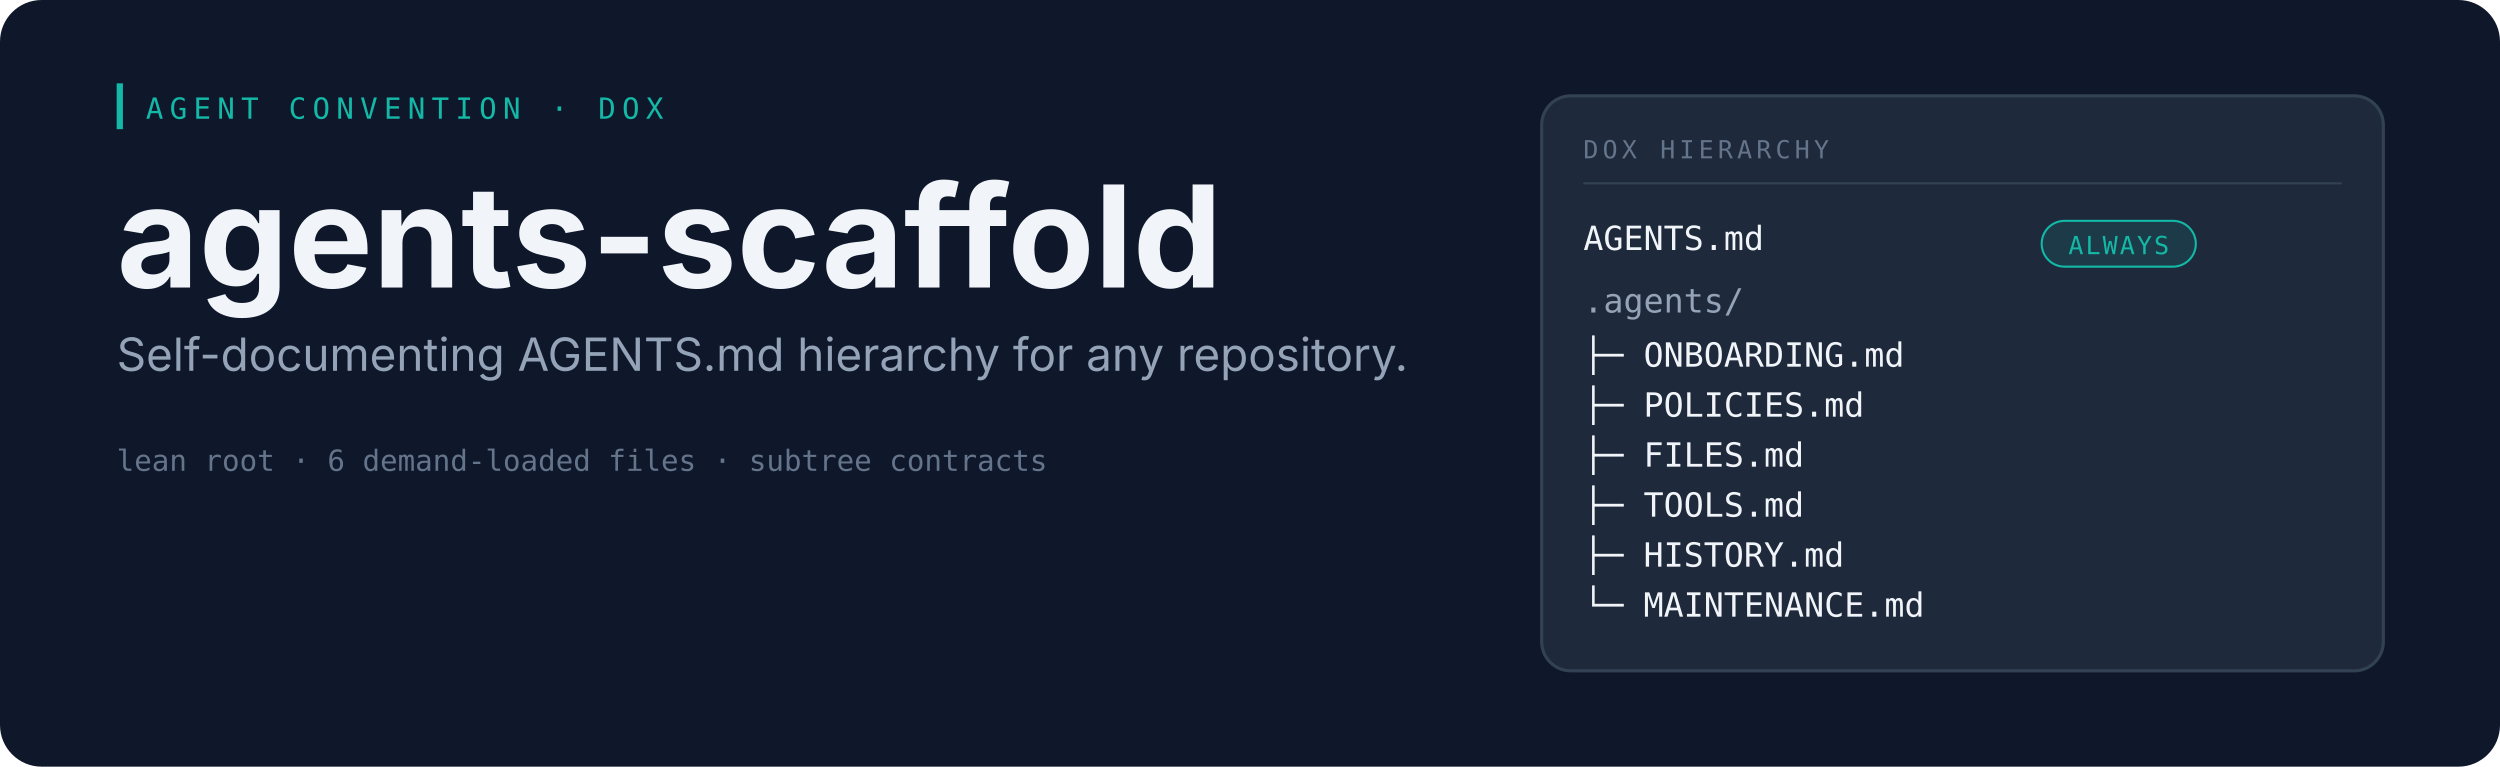
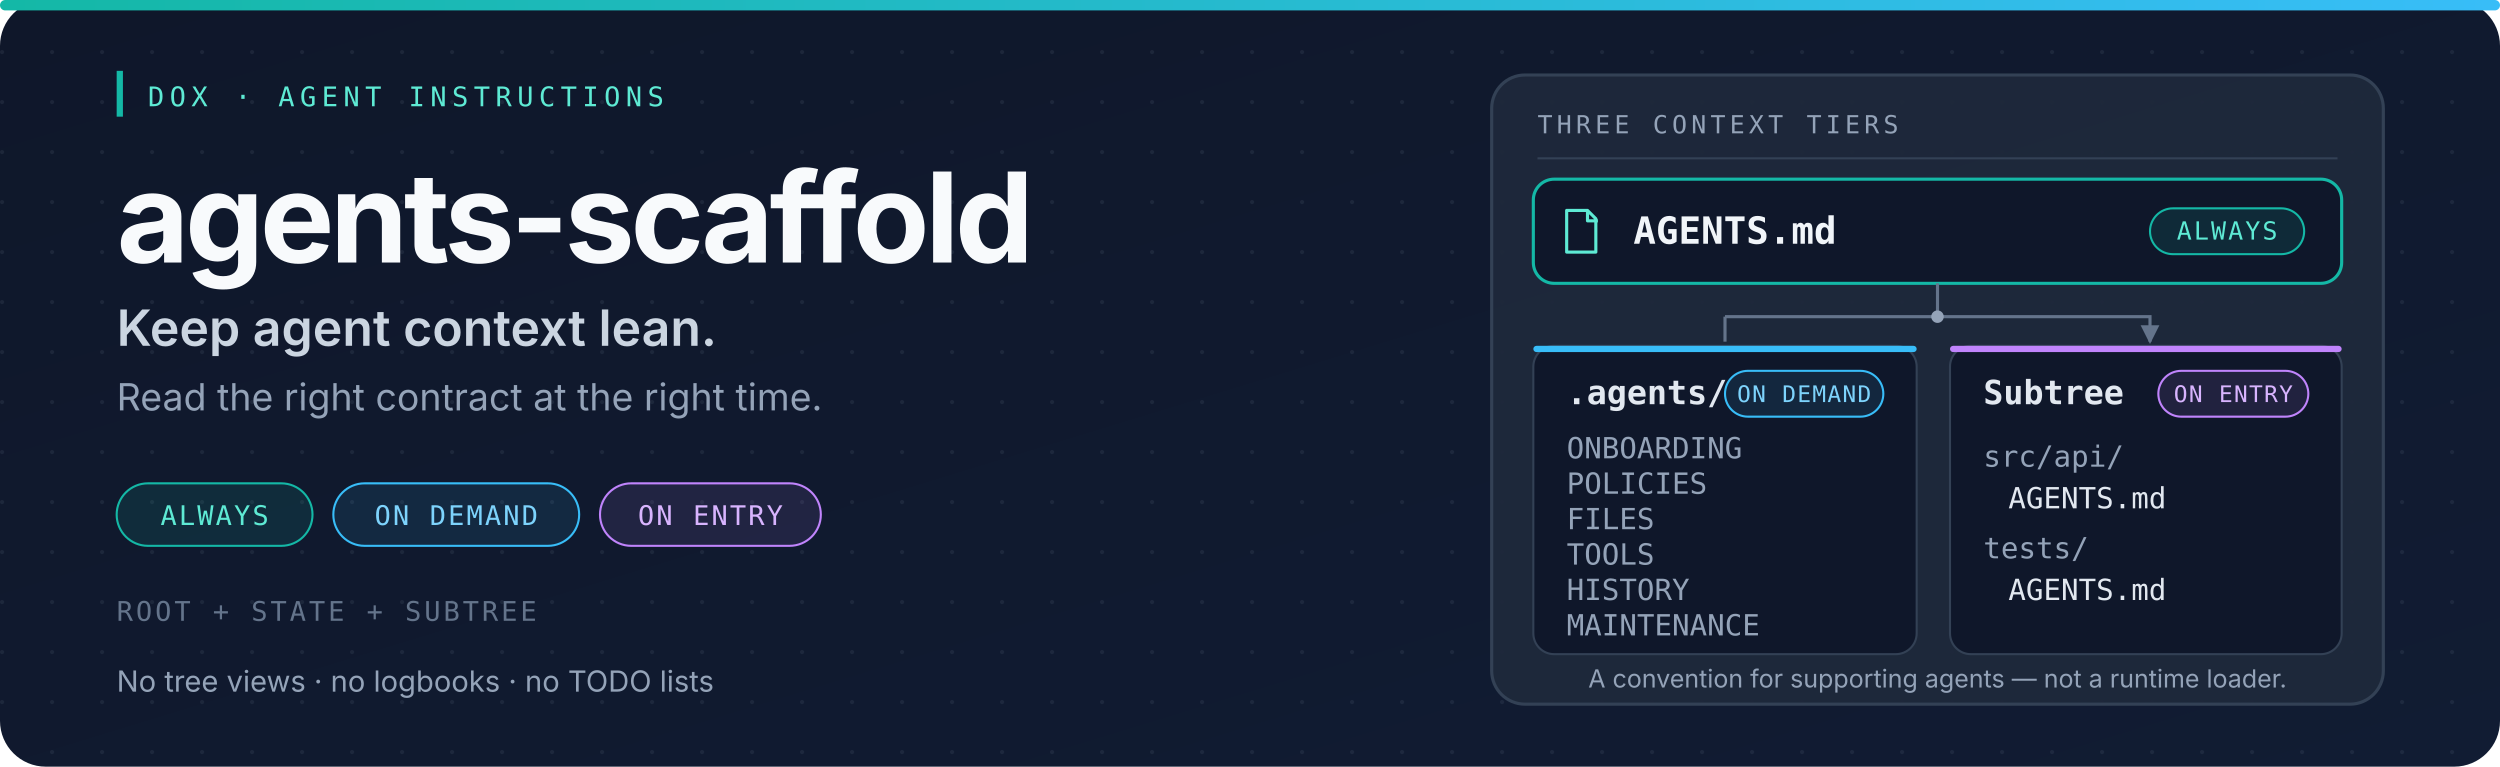
<svg xmlns="http://www.w3.org/2000/svg" width="1200" height="368" viewBox="0 0 1200 368" role="img" aria-labelledby="hero-title hero-desc">
-   <rect width="1200" height="368" rx="20" fill="#0F172A" />
-   <g transform="translate(56 40)">
+   <defs>
+     <linearGradient id="canvas" x1="0" y1="0" x2="1" y2="1">
+       <stop offset="0" stop-color="#0F172A" />
+       <stop offset="1" stop-color="#111C33" />
+     </linearGradient>
+     <linearGradient id="accent" x1="0" y1="0" x2="1" y2="0">
+       <stop offset="0" stop-color="#14B8A6" />
+       <stop offset="1" stop-color="#38BDF8" />
+     </linearGradient>
+     <pattern id="dots" width="24" height="24" patternUnits="userSpaceOnUse">
+       <circle cx="1" cy="1" r="1" fill="#94A3B8" opacity="0.10" />
+     </pattern>
+     <marker id="arrow" viewBox="0 0 8 8" refX="7" refY="4" markerWidth="6" markerHeight="6" orient="auto-start-reverse">
+       <path d="M 0 0 L 8 4 L 0 8 z" fill="#64748B" />
+     </marker>
+   </defs>
+   <rect width="1200" height="368" rx="22" fill="url(#canvas)" />
+   <rect width="1200" height="368" rx="22" fill="url(#dots)" />
+   <rect x="0" y="0" width="1200" height="5" rx="2.5" fill="url(#accent)" />
+   <g transform="translate(56 34)">
    <rect x="0" y="0" width="3" height="22" fill="#14B8A6" />
-     <text x="14" y="17" font-family="ui-monospace, SFMono-Regular, Menlo, Consolas, monospace" font-size="14" letter-spacing="3" fill="#14B8A6">AGENT CONVENTION · DOX</text>
-     <text x="0" y="98" font-family="ui-sans-serif, system-ui, -apple-system, BlinkMacSystemFont, Segoe UI, sans-serif" font-size="68" font-weight="700" fill="#F1F5F9">agents-scaffold</text>
-     <text x="0" y="138" font-family="ui-sans-serif, system-ui, -apple-system, BlinkMacSystemFont, Segoe UI, sans-serif" font-size="22" fill="#94A3B8">Self-documenting AGENTS.md hierarchy for any repository.</text>
-     <text x="0" y="186" font-family="ui-monospace, SFMono-Regular, Menlo, Consolas, monospace" font-size="14" fill="#64748B">lean root · 6 demand-loaded files · subtree contracts</text>
+     <text x="15" y="17" font-family="ui-monospace, SFMono-Regular, Menlo, Consolas, monospace" font-size="13" letter-spacing="2.6" fill="#5EEAD4">DOX · AGENT INSTRUCTIONS</text>
+     <text x="0" y="92" font-family="ui-sans-serif, system-ui, -apple-system, BlinkMacSystemFont, Segoe UI, sans-serif" font-size="60" font-weight="700" letter-spacing="-2" fill="#F8FAFC">agents-scaffold</text>
+     <text x="0" y="132" font-family="ui-sans-serif, system-ui, -apple-system, BlinkMacSystemFont, Segoe UI, sans-serif" font-size="24" font-weight="600" fill="#CBD5E1">Keep agent context lean.</text>
+     <text x="0" y="163" font-family="ui-sans-serif, system-ui, -apple-system, BlinkMacSystemFont, Segoe UI, sans-serif" font-size="18" fill="#94A3B8">Read the right contract at the right time.</text>
+     <g font-family="ui-monospace, SFMono-Regular, Menlo, Consolas, monospace" font-size="13" letter-spacing="1">
+       <rect x="0" y="198" width="94" height="30" rx="15" fill="#14B8A6" fill-opacity="0.12" stroke="#14B8A6" />
+       <text x="47" y="218" text-anchor="middle" fill="#5EEAD4">ALWAYS</text>
+       <rect x="104" y="198" width="118" height="30" rx="15" fill="#38BDF8" fill-opacity="0.10" stroke="#38BDF8" />
+       <text x="163" y="218" text-anchor="middle" fill="#7DD3FC">ON DEMAND</text>
+       <rect x="232" y="198" width="106" height="30" rx="15" fill="#C084FC" fill-opacity="0.10" stroke="#C084FC" />
+       <text x="285" y="218" text-anchor="middle" fill="#D8B4FE">ON ENTRY</text>
+     </g>
+     <text x="0" y="264" font-family="ui-monospace, SFMono-Regular, Menlo, Consolas, monospace" font-size="13" letter-spacing="1.4" fill="#64748B">ROOT + STATE + SUBTREE</text>
+     <text x="0" y="298" font-family="ui-sans-serif, system-ui, -apple-system, BlinkMacSystemFont, Segoe UI, sans-serif" font-size="14" fill="#94A3B8">No tree views · no logbooks · no TODO lists</text>
  </g>
-   <g transform="translate(740 46)">
-     <rect x="0" y="0" width="404" height="276" rx="14" fill="#1E293B" stroke="#334155" stroke-width="1.5" />
-     <text x="20" y="30" font-family="ui-monospace, SFMono-Regular, Menlo, Consolas, monospace" font-size="12" letter-spacing="2" fill="#64748B">DOX HIERARCHY</text>
-     <line x1="20" y1="42" x2="384" y2="42" stroke="#334155" stroke-width="1" />
-     <g font-family="ui-monospace, SFMono-Regular, Menlo, Consolas, monospace" font-size="16" fill="#F1F5F9">
-       <text x="20" y="74">AGENTS.md</text>
-       <rect x="240" y="60" width="74" height="22" rx="11" fill="#14B8A6" fill-opacity="0.12" stroke="#14B8A6" stroke-width="1" />
-       <text x="277" y="76" text-anchor="middle" font-size="12" fill="#14B8A6" letter-spacing="1">ALWAYS</text>
-       <text x="20" y="104" fill="#94A3B8">.agents/</text>
-       <text x="20" y="130">├─ ONBOARDING.md</text>
-       <text x="20" y="154">├─ POLICIES.md</text>
-       <text x="20" y="178">├─ FILES.md</text>
-       <text x="20" y="202">├─ TOOLS.md</text>
-       <text x="20" y="226">├─ HISTORY.md</text>
-       <text x="20" y="250">└─ MAINTENANCE.md</text>
+   <g transform="translate(716 36)">
+     <rect x="0" y="0" width="428" height="302" rx="16" fill="#1E293B" fill-opacity="0.94" stroke="#334155" stroke-width="1.5" />
+     <text x="22" y="28" font-family="ui-monospace, SFMono-Regular, Menlo, Consolas, monospace" font-size="12" letter-spacing="2" fill="#94A3B8">THREE CONTEXT TIERS</text>
+     <line x1="22" y1="40" x2="406" y2="40" stroke="#334155" />
+     <rect x="20" y="50" width="388" height="50" rx="10" fill="#0F172A" stroke="#14B8A6" stroke-width="1.5" />
+     <path d="M36 65h10l4 4v16H36z M46 65v5h5" fill="none" stroke="#5EEAD4" stroke-width="1.5" stroke-linejoin="round" />
+     <text x="68" y="81" font-family="ui-monospace, SFMono-Regular, Menlo, Consolas, monospace" font-size="18" font-weight="600" fill="#F1F5F9">AGENTS.md</text>
+     <rect x="316" y="64" width="74" height="22" rx="11" fill="#14B8A6" fill-opacity="0.12" stroke="#14B8A6" />
+     <text x="353" y="79" text-anchor="middle" font-family="ui-monospace, SFMono-Regular, Menlo, Consolas, monospace" font-size="12" letter-spacing="1" fill="#5EEAD4">ALWAYS</text>
+     <path d="M214 100V116M112 116H316V128M112 116V128M316 116V128" fill="none" stroke="#64748B" stroke-width="1.5" marker-end="url(#arrow)" />
+     <circle cx="214" cy="116" r="3" fill="#94A3B8" />
+     <rect x="20" y="130" width="184" height="148" rx="10" fill="#0F172A" stroke="#334155" />
+     <rect x="20" y="130" width="184" height="3" rx="1.5" fill="#38BDF8" />
+     <text x="36" y="158" font-family="ui-monospace, SFMono-Regular, Menlo, Consolas, monospace" font-size="16" font-weight="600" fill="#E2E8F0">.agents/</text>
+     <rect x="112" y="142" width="76" height="22" rx="11" fill="#38BDF8" fill-opacity="0.10" stroke="#38BDF8" />
+     <text x="150" y="157" text-anchor="middle" font-family="ui-monospace, SFMono-Regular, Menlo, Consolas, monospace" font-size="11" letter-spacing="0.6" fill="#7DD3FC">ON DEMAND</text>
+     <g font-family="ui-monospace, SFMono-Regular, Menlo, Consolas, monospace" font-size="14" fill="#94A3B8">
+       <text x="36" y="184">ONBOARDING</text>
+       <text x="36" y="201">POLICIES</text>
+       <text x="36" y="218">FILES</text>
+       <text x="36" y="235">TOOLS</text>
+       <text x="36" y="252">HISTORY</text>
+       <text x="36" y="269">MAINTENANCE</text>
    </g>
+     <rect x="220" y="130" width="188" height="148" rx="10" fill="#0F172A" stroke="#334155" />
+     <rect x="220" y="130" width="188" height="3" rx="1.5" fill="#C084FC" />
+     <text x="236" y="158" font-family="ui-monospace, SFMono-Regular, Menlo, Consolas, monospace" font-size="16" font-weight="600" fill="#E2E8F0">Subtree</text>
+     <rect x="320" y="142" width="72" height="22" rx="11" fill="#C084FC" fill-opacity="0.10" stroke="#C084FC" />
+     <text x="356" y="157" text-anchor="middle" font-family="ui-monospace, SFMono-Regular, Menlo, Consolas, monospace" font-size="11" letter-spacing="0.6" fill="#D8B4FE">ON ENTRY</text>
+     <g font-family="ui-monospace, SFMono-Regular, Menlo, Consolas, monospace" font-size="14">
+       <text x="236" y="188" fill="#94A3B8">src/api/</text>
+       <text x="248" y="208" fill="#E2E8F0">AGENTS.md</text>
+       <text x="236" y="232" fill="#94A3B8">tests/</text>
+       <text x="248" y="252" fill="#E2E8F0">AGENTS.md</text>
+     </g>
+     <text x="214" y="294" text-anchor="middle" font-family="ui-sans-serif, system-ui, -apple-system, BlinkMacSystemFont, Segoe UI, sans-serif" font-size="12" fill="#94A3B8">A convention for supporting agents — not a runtime loader.</text>
  </g>
</svg>
